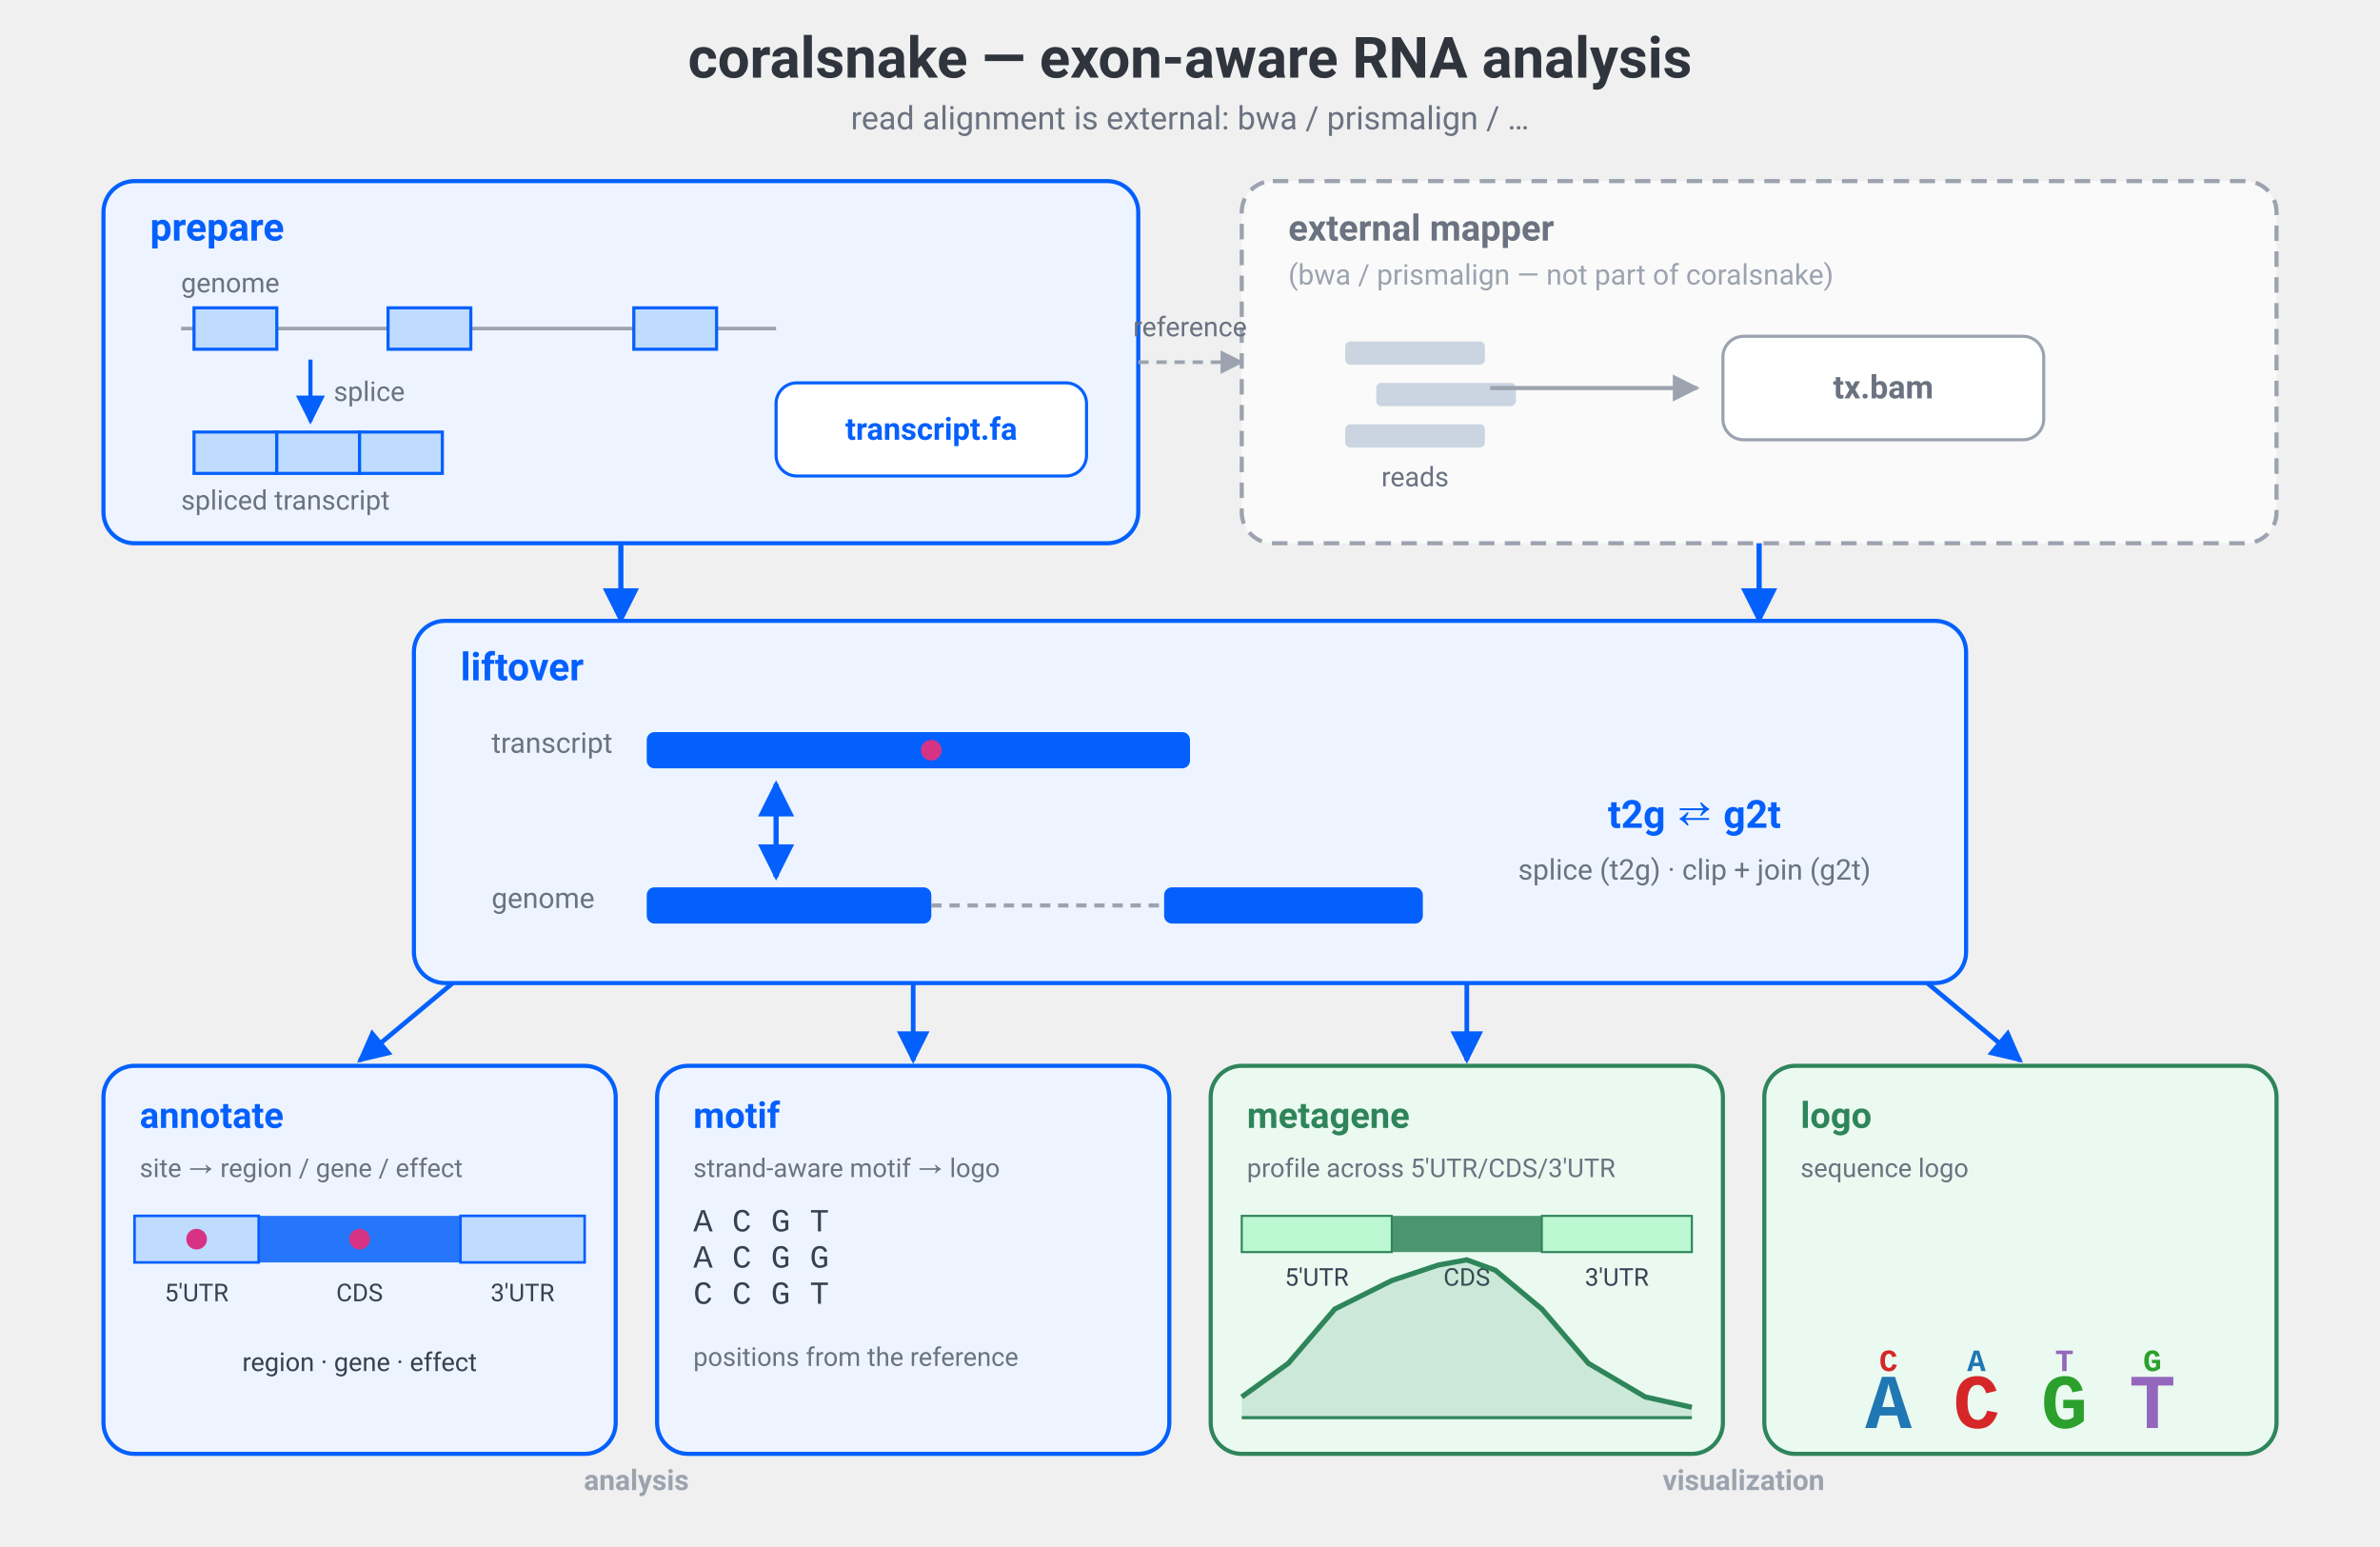
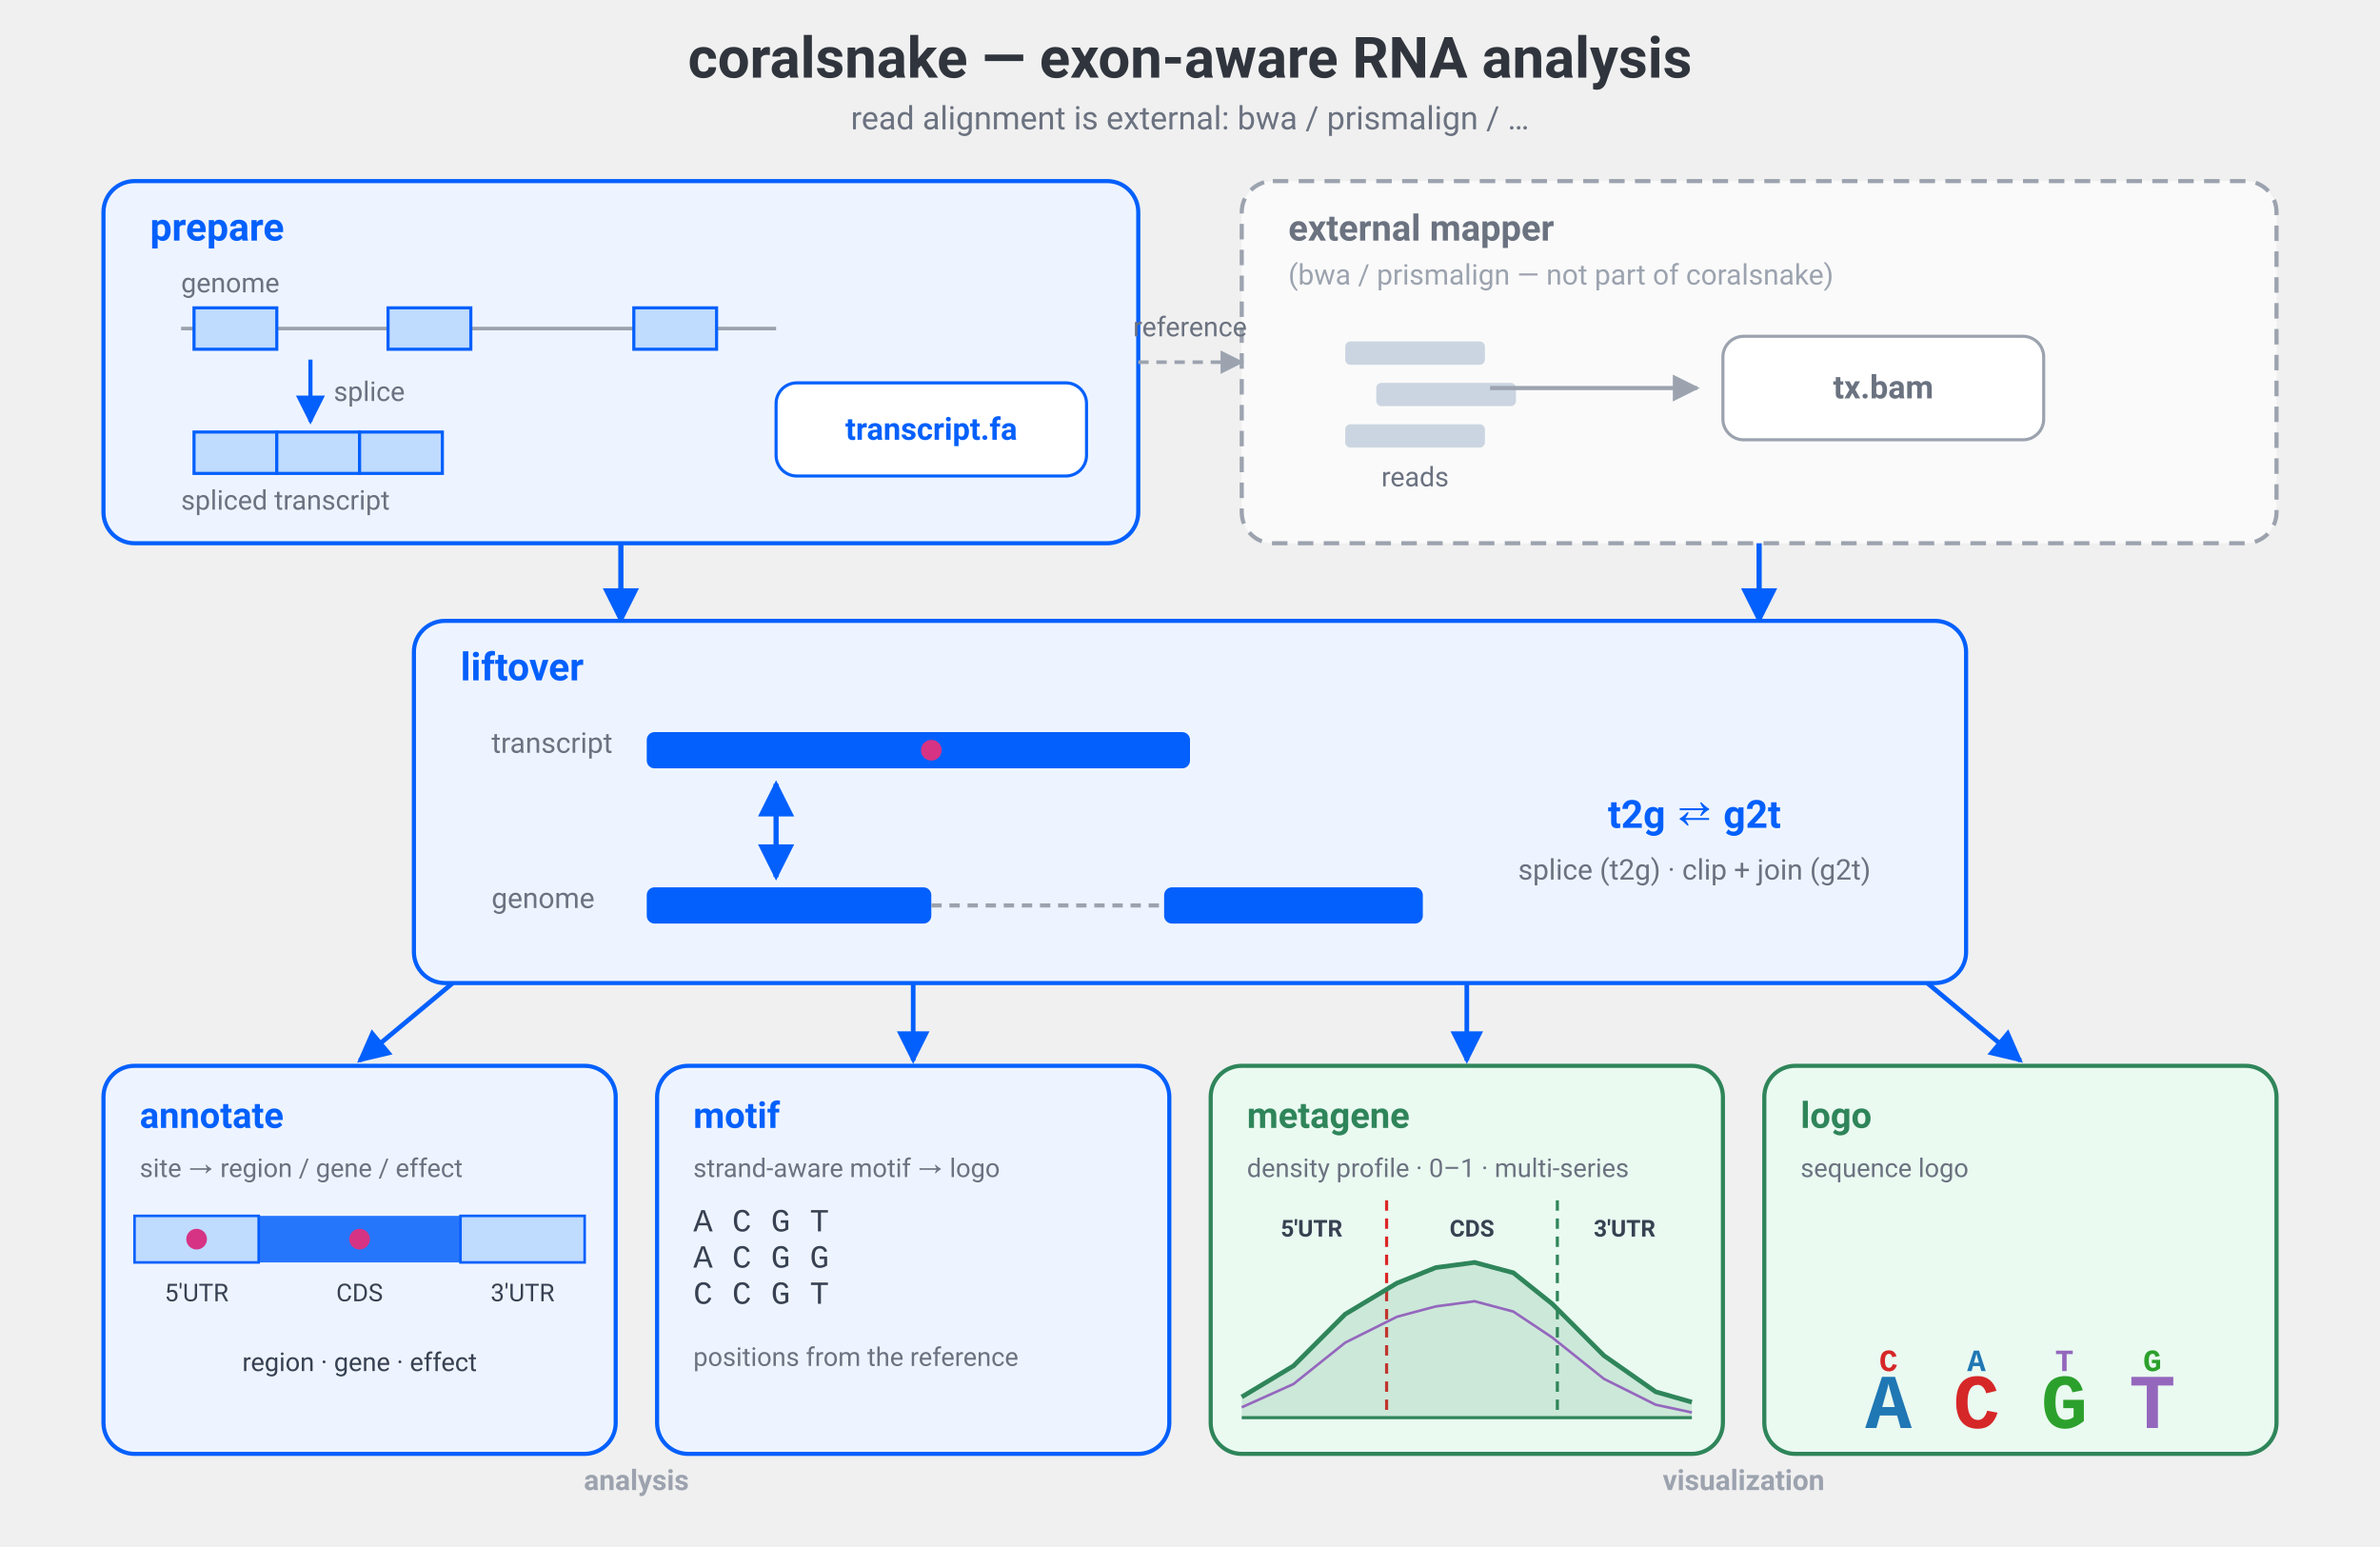
<svg xmlns="http://www.w3.org/2000/svg" viewBox="0 0 920 598" width="100%" role="img" aria-label="Coralsnake pipeline diagram: prepare splices a gene into a transcript reference, an external mapper aligns reads, liftover splices reads between transcript and genome coordinates (t2g/g2t), then analysis (annotate, motif) feeds visualization (metagene profile, sequence logo).">
  <defs>
    <marker id="arrow" viewBox="0 0 10 10" refX="9" refY="5" markerWidth="7" markerHeight="7" orient="auto-start-reverse">
      <path d="M 0 0 L 10 5 L 0 10 z" fill="#0460fc" />
    </marker>
    <marker id="arrowGray" viewBox="0 0 10 10" refX="9" refY="5" markerWidth="6.5" markerHeight="6.5" orient="auto-start-reverse">
      <path d="M 0 0 L 10 5 L 0 10 z" fill="#9ca3af" />
    </marker>
  </defs>
  <style>
    text { font-family: system-ui, -apple-system, "Segoe UI", Roboto, Helvetica, Arial, sans-serif; }
    .mono { font-family: "SFMono-Regular", Consolas, "Liberation Mono", monospace; }
  </style>
  <text x="460" y="30" text-anchor="middle" font-size="22" font-weight="700" fill="#30353d">
    coralsnake — exon-aware RNA analysis
  </text>
  <text x="460" y="50" text-anchor="middle" font-size="12.5" fill="#6b7280">
    read alignment is external: bwa / prismalign / …
  </text>
  <rect x="40" y="70" width="400" height="140" rx="12" fill="#eef4ff" stroke="#0460fc" stroke-width="1.6" />
  <text x="58" y="93" font-size="15" font-weight="700" fill="#0460fc">prepare</text>
  <text x="70" y="113" font-size="10.5" fill="#6b7280">genome</text>
  <line x1="70" y1="127" x2="300" y2="127" stroke="#9ca3af" stroke-width="1.4" />
  <rect x="75" y="119" width="32" height="16" fill="#bfdbfe" stroke="#0460fc" stroke-width="1.2" />
  <rect x="150" y="119" width="32" height="16" fill="#bfdbfe" stroke="#0460fc" stroke-width="1.2" />
  <rect x="245" y="119" width="32" height="16" fill="#bfdbfe" stroke="#0460fc" stroke-width="1.2" />
  <line x1="120" y1="139" x2="120" y2="163" stroke="#0460fc" stroke-width="1.6" marker-end="url(#arrow)" />
  <text x="129" y="155" font-size="10.5" fill="#6b7280">splice</text>
  <line x1="75" y1="175" x2="171" y2="175" stroke="#9ca3af" stroke-width="1.4" />
  <rect x="75" y="167" width="32" height="16" fill="#bfdbfe" stroke="#0460fc" stroke-width="1.2" />
  <rect x="107" y="167" width="32" height="16" fill="#bfdbfe" stroke="#0460fc" stroke-width="1.2" />
  <rect x="139" y="167" width="32" height="16" fill="#bfdbfe" stroke="#0460fc" stroke-width="1.2" />
  <text x="70" y="197" font-size="10.5" fill="#6b7280">spliced transcript</text>
  <rect x="300" y="148" width="120" height="36" rx="8" fill="#ffffff" stroke="#0460fc" stroke-width="1.2" />
  <text x="360" y="170" text-anchor="middle" font-size="12" font-weight="600" fill="#0460fc">transcript.fa</text>
  <rect x="480" y="70" width="400" height="140" rx="12" fill="#fafafa" stroke="#9ca3af" stroke-width="1.6" stroke-dasharray="6 4" />
  <text x="498" y="93" font-size="14" font-weight="600" fill="#6b7280">external mapper</text>
  <text x="498" y="110" font-size="11" fill="#9ca3af">(bwa / prismalign — not part of coralsnake)</text>
  <rect x="520" y="132" width="54" height="9" rx="2" fill="#cbd5e1" />
  <rect x="532" y="148" width="54" height="9" rx="2" fill="#cbd5e1" />
  <rect x="520" y="164" width="54" height="9" rx="2" fill="#cbd5e1" />
  <text x="547" y="188" text-anchor="middle" font-size="10.5" fill="#6b7280">reads</text>
  <line x1="576" y1="150" x2="656" y2="150" stroke="#9ca3af" stroke-width="1.6" marker-end="url(#arrowGray)" />
  <rect x="666" y="130" width="124" height="40" rx="8" fill="#ffffff" stroke="#9ca3af" stroke-width="1.2" />
  <text x="728" y="154" text-anchor="middle" font-size="12.5" font-weight="600" fill="#6b7280">tx.bam</text>
  <path d="M 440 140 C 458 140, 462 140, 480 140" fill="none" stroke="#9ca3af" stroke-width="1.4" stroke-dasharray="4 3" marker-end="url(#arrowGray)" />
  <text x="460" y="130" text-anchor="middle" font-size="10.5" fill="#6b7280">reference</text>
  <line x1="240" y1="210" x2="240" y2="240" stroke="#0460fc" stroke-width="2" marker-end="url(#arrow)" />
  <line x1="680" y1="210" x2="680" y2="240" stroke="#0460fc" stroke-width="2" marker-end="url(#arrow)" />
  <rect x="160" y="240" width="600" height="140" rx="12" fill="#eef4ff" stroke="#0460fc" stroke-width="1.6" />
  <text x="178" y="263" font-size="15" font-weight="700" fill="#0460fc">liftover</text>
  <text x="190" y="291" font-size="11" fill="#6b7280">transcript</text>
  <rect x="250" y="283" width="210" height="14" rx="3" fill="#0460fc" />
  <circle cx="360" cy="290" r="4" fill="#d63384" />
  <text x="190" y="351" font-size="11" fill="#6b7280">genome</text>
  <rect x="250" y="343" width="110" height="14" rx="3" fill="#0460fc" />
  <line x1="360" y1="350" x2="450" y2="350" stroke="#9ca3af" stroke-width="1.6" stroke-dasharray="4 3" />
  <rect x="450" y="343" width="100" height="14" rx="3" fill="#0460fc" />
  <line x1="300" y1="303" x2="300" y2="339" stroke="#0460fc" stroke-width="2" marker-start="url(#arrow)" marker-end="url(#arrow)" />
  <text x="655" y="320" text-anchor="middle" font-size="15" font-weight="700" fill="#0460fc">t2g ⇄ g2t</text>
  <text x="655" y="340" text-anchor="middle" font-size="11" fill="#6b7280">splice (t2g) · clip + join (g2t)</text>
  <line x1="175" y1="380" x2="139" y2="410" stroke="#0460fc" stroke-width="1.8" marker-end="url(#arrow)" />
  <line x1="353" y1="380" x2="353" y2="410" stroke="#0460fc" stroke-width="1.8" marker-end="url(#arrow)" />
  <line x1="567" y1="380" x2="567" y2="410" stroke="#0460fc" stroke-width="1.8" marker-end="url(#arrow)" />
  <line x1="745" y1="380" x2="781" y2="410" stroke="#0460fc" stroke-width="1.8" marker-end="url(#arrow)" />
  <rect x="40" y="412" width="198" height="150" rx="12" fill="#eef4ff" stroke="#0460fc" stroke-width="1.6" />
  <text x="54" y="436" font-size="14" font-weight="700" fill="#0460fc">annotate</text>
  <text x="54" y="455" font-size="10" fill="#6b7280">site → region / gene / effect</text>
  <rect x="52" y="470" width="48" height="18" fill="#bfdbfe" stroke="#0460fc" stroke-width="1" />
  <rect x="100" y="470" width="78" height="18" fill="#0460fc" opacity="0.85" />
  <rect x="178" y="470" width="48" height="18" fill="#bfdbfe" stroke="#0460fc" stroke-width="1" />
  <text x="76" y="503" text-anchor="middle" font-size="9.5" fill="#374151">5'UTR</text>
  <text x="139" y="503" text-anchor="middle" font-size="9.5" fill="#374151">CDS</text>
  <text x="202" y="503" text-anchor="middle" font-size="9.5" fill="#374151">3'UTR</text>
  <circle cx="76" cy="479" r="4" fill="#d63384" />
  <circle cx="139" cy="479" r="4" fill="#d63384" />
  <text x="139" y="530" text-anchor="middle" font-size="10" fill="#374151">region · gene · effect</text>
  <rect x="254" y="412" width="198" height="150" rx="12" fill="#eef4ff" stroke="#0460fc" stroke-width="1.6" />
  <text x="268" y="436" font-size="14" font-weight="700" fill="#0460fc">motif</text>
  <text x="268" y="455" font-size="10" fill="#6b7280">strand-aware motif → logo</text>
  <text x="268" y="476" class="mono" font-size="12.5" fill="#374151">A  C  G  T</text>
  <text x="268" y="490" class="mono" font-size="12.5" fill="#374151">A  C  G  G</text>
  <text x="268" y="504" class="mono" font-size="12.5" fill="#374151">C  C  G  T</text>
  <text x="268" y="528" font-size="10" fill="#6b7280">positions from the reference</text>
  <rect x="468" y="412" width="198" height="150" rx="12" fill="#eafaf1" stroke="#2f855a" stroke-width="1.6" />
  <text x="482" y="436" font-size="14" font-weight="700" fill="#2f855a">metagene</text>
-   <text x="482" y="455" font-size="10" fill="#6b7280">profile across 5'UTR/CDS/3'UTR</text>
-   <rect x="480" y="470" width="58" height="14" fill="#bbf7d0" stroke="#2f855a" stroke-width="0.8" />
-   <rect x="538" y="470" width="58" height="14" fill="#2f855a" opacity="0.85" />
-   <rect x="596" y="470" width="58" height="14" fill="#bbf7d0" stroke="#2f855a" stroke-width="0.8" />
-   <text x="509" y="497" text-anchor="middle" font-size="9.5" fill="#374151">5'UTR</text>
-   <text x="567" y="497" text-anchor="middle" font-size="9.5" fill="#374151">CDS</text>
-   <text x="625" y="497" text-anchor="middle" font-size="9.5" fill="#374151">3'UTR</text>
-   <polygon points="480,540 498,527 516,506 538,495 556,489 567,487 578,491 596,506 614,527 636,540 654,544 654,548 480,548" fill="#2f855a" opacity="0.16" />
-   <polyline points="480,540 498,527 516,506 538,495 556,489 567,487 578,491 596,506 614,527 636,540 654,544" fill="none" stroke="#2f855a" stroke-width="2" />
+   <text x="482" y="455" font-size="10" fill="#6b7280">density profile · 0–1 · multi-series</text>
+   <line x1="536" y1="464" x2="536" y2="548" stroke="#dc2626" stroke-width="1.2" stroke-dasharray="4 3" />
+   <line x1="602" y1="464" x2="602" y2="548" stroke="#2f855a" stroke-width="1.2" stroke-dasharray="4 3" />
+   <text x="507" y="478" text-anchor="middle" font-size="9" font-weight="700" fill="#374151">5'UTR</text>
+   <text x="569" y="478" text-anchor="middle" font-size="9" font-weight="700" fill="#374151">CDS</text>
+   <text x="628" y="478" text-anchor="middle" font-size="9" font-weight="700" fill="#374151">3'UTR</text>
+   <polygon points="480,540 500,528 520,508 540,496 555,490 570,488 585,492 600,504 620,524 640,538 654,542 654,548 480,548" fill="#2f855a" opacity="0.16" />
+   <polyline points="480,540 500,528 520,508 540,496 555,490 570,488 585,492 600,504 620,524 640,538 654,542" fill="none" stroke="#2f855a" stroke-width="1.8" />
+   <polyline points="480,544 500,535 520,519 540,509 555,505 570,503 585,507 600,517 620,533 640,543 654,546" fill="none" stroke="#9467bd" stroke-width="1" />
  <line x1="480" y1="548" x2="654" y2="548" stroke="#2f855a" stroke-width="1.2" />
  <rect x="682" y="412" width="198" height="150" rx="12" fill="#eafaf1" stroke="#2f855a" stroke-width="1.6" />
  <text x="696" y="436" font-size="14" font-weight="700" fill="#2f855a">logo</text>
  <text x="696" y="455" font-size="10" fill="#6b7280">sequence logo</text>
  <text x="730" y="552" class="mono" font-size="30" font-weight="700" fill="#1f77b4" text-anchor="middle">A</text>
  <text x="730" y="530" class="mono" font-size="12" font-weight="700" fill="#d62728" text-anchor="middle">C</text>
  <text x="764" y="552" class="mono" font-size="30" font-weight="700" fill="#d62728" text-anchor="middle">C</text>
  <text x="764" y="530" class="mono" font-size="12" font-weight="700" fill="#1f77b4" text-anchor="middle">A</text>
  <text x="798" y="552" class="mono" font-size="30" font-weight="700" fill="#2ca02c" text-anchor="middle">G</text>
  <text x="798" y="530" class="mono" font-size="12" font-weight="700" fill="#9467bd" text-anchor="middle">T</text>
  <text x="832" y="552" class="mono" font-size="30" font-weight="700" fill="#9467bd" text-anchor="middle">T</text>
  <text x="832" y="530" class="mono" font-size="12" font-weight="700" fill="#2ca02c" text-anchor="middle">G</text>
  <text x="246" y="576" text-anchor="middle" font-size="11" font-weight="600" fill="#9ca3af">analysis</text>
  <text x="674" y="576" text-anchor="middle" font-size="11" font-weight="600" fill="#9ca3af">visualization</text>
</svg>
